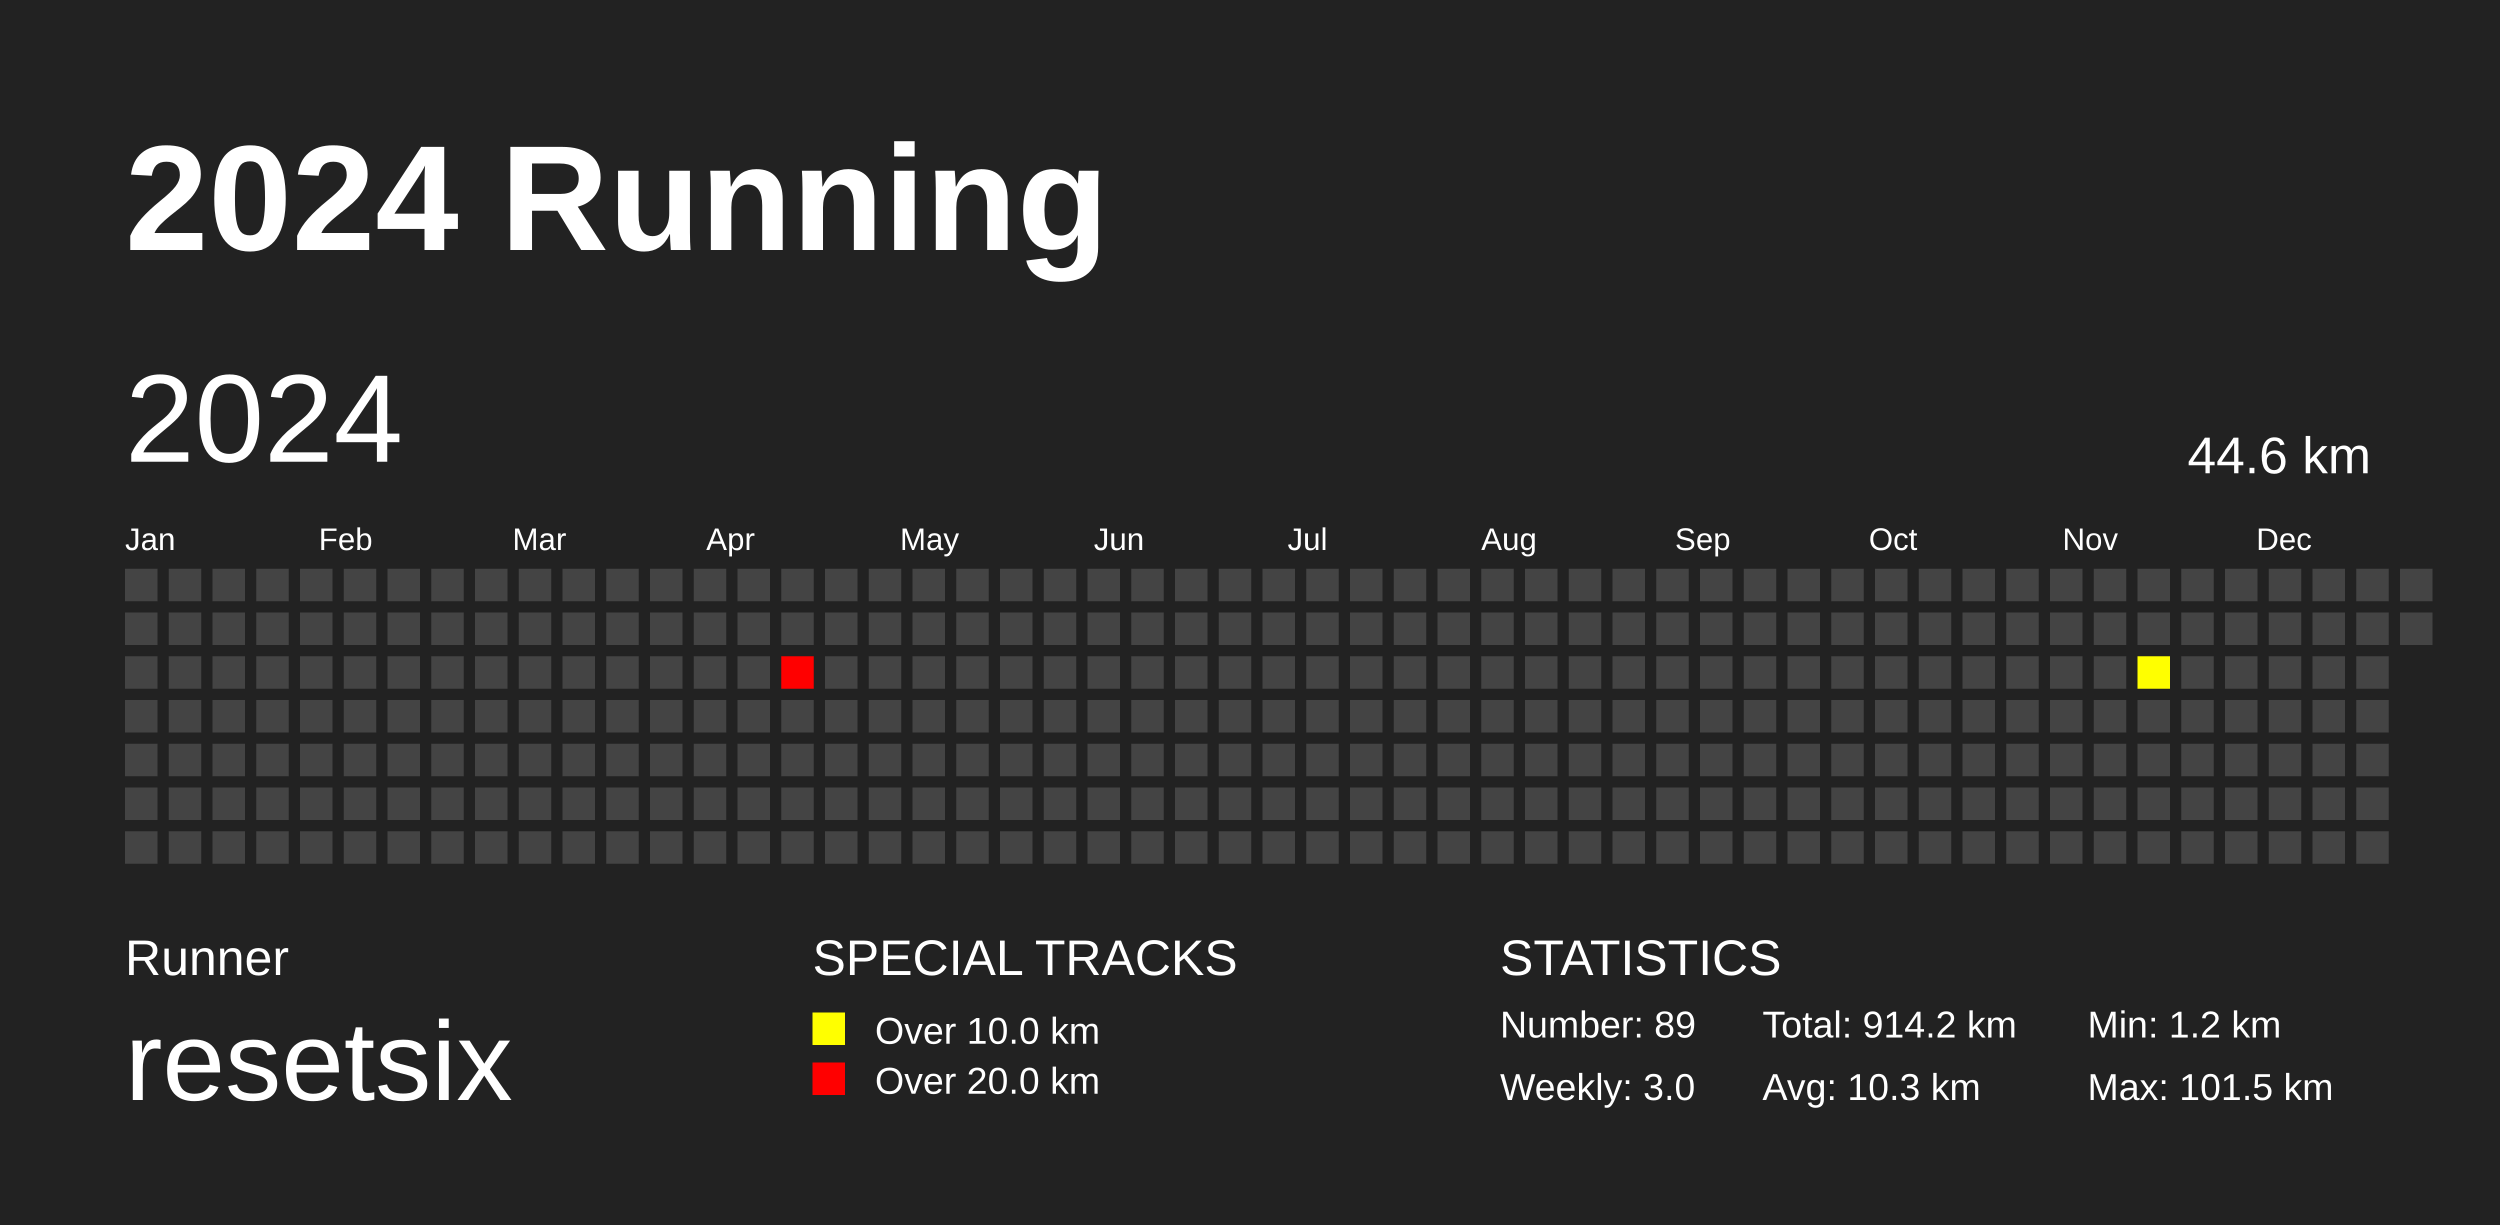
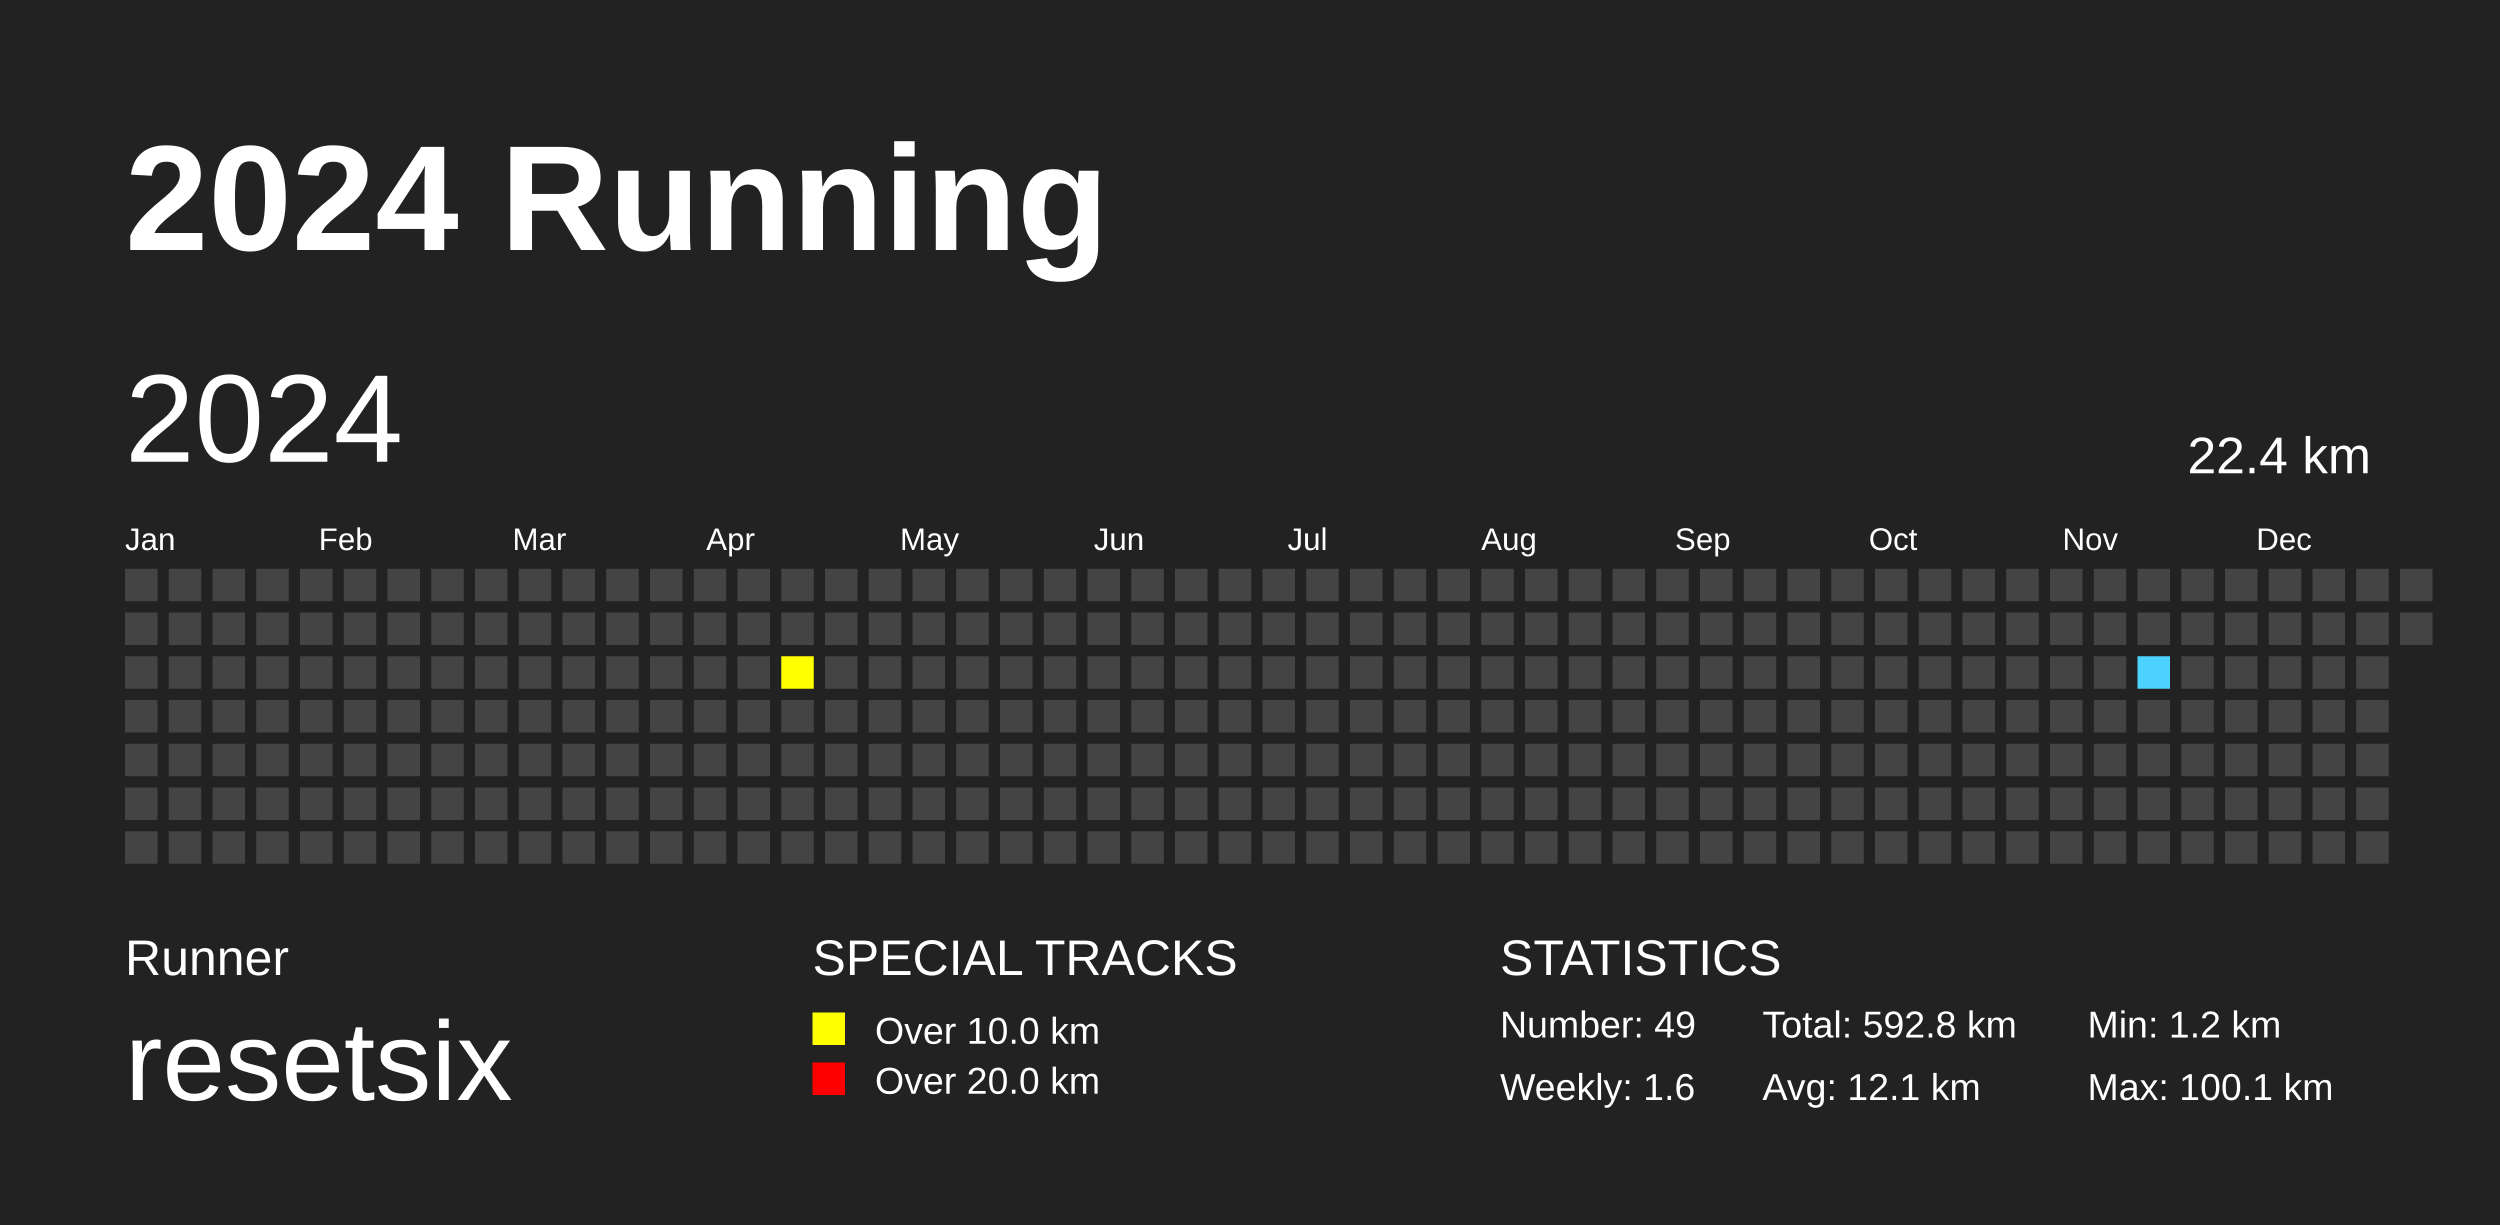
<svg xmlns="http://www.w3.org/2000/svg" baseProfile="full" height="98mm" version="1.1" viewBox="0,0,200,98" width="200mm">
  <defs>
    <pattern height="2" id="indoor-stripe" patternUnits="userSpaceOnUse" width="2">
      <line stroke="white" stroke-opacity="0.45" stroke-width="0.5" x1="0" x2="2" y1="2" y2="0" />
    </pattern>
  </defs>
  <rect fill="#222222" height="98" width="200" x="0" y="0" />
  <text fill="#FFFFFF" style="font-size:12px; font-family:Arial; font-weight:bold;" x="10" y="20">2024 Running</text>
  <text fill="#FFFFFF" style="font-size:4px; font-family:Arial" x="10" y="78">Runner</text>
  <text fill="#FFFFFF" style="font-size:9px; font-family:Arial" x="10" y="88">resetsix</text>
  <text fill="#FFFFFF" style="font-size:4px; font-family:Arial" x="65" y="78">SPECIAL TRACKS</text>
  <rect fill="yellow" height="2.6" width="2.6" x="65" y="81" />
  <text fill="#FFFFFF" style="font-size:3px; font-family:Arial" x="70" y="83.5">Over 10.0 km</text>
  <rect fill="red" height="2.6" width="2.6" x="65" y="85" />
  <text fill="#FFFFFF" style="font-size:3px; font-family:Arial" x="70" y="87.5">Over 20.0 km</text>
  <text fill="#FFFFFF" style="font-size:4px; font-family:Arial" x="120" y="78">STATISTICS</text>
-   <text fill="#FFFFFF" style="font-size:3px; font-family:Arial" x="120" y="83">Number: 89</text>
-   <text fill="#FFFFFF" style="font-size:3px; font-family:Arial" x="120" y="88">Weekly: 3.0</text>
-   <text fill="#FFFFFF" style="font-size:3px; font-family:Arial" x="141" y="83">Total: 914.2 km</text>
-   <text fill="#FFFFFF" style="font-size:3px; font-family:Arial" x="141" y="88">Avg: 10.3 km</text>
+   <text fill="#FFFFFF" style="font-size:3px; font-family:Arial" x="120" y="83">Number: 49</text>
+   <text fill="#FFFFFF" style="font-size:3px; font-family:Arial" x="120" y="88">Weekly: 1.6</text>
+   <text fill="#FFFFFF" style="font-size:3px; font-family:Arial" x="141" y="83">Total: 592.8 km</text>
+   <text fill="#FFFFFF" style="font-size:3px; font-family:Arial" x="141" y="88">Avg: 12.1 km</text>
  <text fill="#FFFFFF" style="font-size:3px; font-family:Arial" x="167" y="83">Min: 1.2 km</text>
-   <text fill="#FFFFFF" style="font-size:3px; font-family:Arial" x="167" y="88">Max: 101.5 km</text>
+   <text fill="#FFFFFF" style="font-size:3px; font-family:Arial" x="167" y="88">Max: 100.1 km</text>
  <text dominant-baseline="hanging" fill="#FFFFFF" style="font-size:10.0px; font-family:Arial;" x="10" y="30">2024</text>
-   <text dominant-baseline="hanging" fill="#FFFFFF" style="font-size:4.125px; font-family:Arial;" x="175" y="35">44.6 km</text>
+   <text dominant-baseline="hanging" fill="#FFFFFF" style="font-size:4.125px; font-family:Arial;" x="175" y="35">22.4 km</text>
  <text fill="#FFFFFF" style="font-size:2.5px; font-family:Arial" x="10.0" y="44">Jan</text>
  <text fill="#FFFFFF" style="font-size:2.5px; font-family:Arial" x="25.5" y="44">Feb</text>
  <text fill="#FFFFFF" style="font-size:2.5px; font-family:Arial" x="41.0" y="44">Mar</text>
  <text fill="#FFFFFF" style="font-size:2.5px; font-family:Arial" x="56.5" y="44">Apr</text>
  <text fill="#FFFFFF" style="font-size:2.5px; font-family:Arial" x="72.0" y="44">May</text>
  <text fill="#FFFFFF" style="font-size:2.5px; font-family:Arial" x="87.5" y="44">Jun</text>
  <text fill="#FFFFFF" style="font-size:2.5px; font-family:Arial" x="103.0" y="44">Jul</text>
  <text fill="#FFFFFF" style="font-size:2.5px; font-family:Arial" x="118.5" y="44">Aug</text>
  <text fill="#FFFFFF" style="font-size:2.5px; font-family:Arial" x="134.0" y="44">Sep</text>
  <text fill="#FFFFFF" style="font-size:2.5px; font-family:Arial" x="149.5" y="44">Oct</text>
  <text fill="#FFFFFF" style="font-size:2.5px; font-family:Arial" x="165.0" y="44">Nov</text>
  <text fill="#FFFFFF" style="font-size:2.5px; font-family:Arial" x="180.5" y="44">Dec</text>
  <rect fill="#444444" height="2.6" width="2.6" x="10.0" y="45.5" />
  <rect fill="#444444" height="2.6" width="2.6" x="10.0" y="49.0" />
  <rect fill="#444444" height="2.6" width="2.6" x="10.0" y="52.5" />
  <rect fill="#444444" height="2.6" width="2.6" x="10.0" y="56.0" />
  <rect fill="#444444" height="2.6" width="2.6" x="10.0" y="59.5" />
  <rect fill="#444444" height="2.6" width="2.6" x="10.0" y="63.0" />
  <rect fill="#444444" height="2.6" width="2.6" x="10.0" y="66.5" />
  <rect fill="#444444" height="2.6" width="2.6" x="13.5" y="45.5" />
  <rect fill="#444444" height="2.6" width="2.6" x="13.5" y="49.0" />
  <rect fill="#444444" height="2.6" width="2.6" x="13.5" y="52.5" />
  <rect fill="#444444" height="2.6" width="2.6" x="13.5" y="56.0" />
  <rect fill="#444444" height="2.6" width="2.6" x="13.5" y="59.5" />
  <rect fill="#444444" height="2.6" width="2.6" x="13.5" y="63.0" />
  <rect fill="#444444" height="2.6" width="2.6" x="13.5" y="66.5" />
  <rect fill="#444444" height="2.6" width="2.6" x="17.0" y="45.5" />
  <rect fill="#444444" height="2.6" width="2.6" x="17.0" y="49.0" />
  <rect fill="#444444" height="2.6" width="2.6" x="17.0" y="52.5" />
  <rect fill="#444444" height="2.6" width="2.6" x="17.0" y="56.0" />
  <rect fill="#444444" height="2.6" width="2.6" x="17.0" y="59.5" />
  <rect fill="#444444" height="2.6" width="2.6" x="17.0" y="63.0" />
  <rect fill="#444444" height="2.6" width="2.6" x="17.0" y="66.5" />
  <rect fill="#444444" height="2.6" width="2.6" x="20.5" y="45.5" />
  <rect fill="#444444" height="2.6" width="2.6" x="20.5" y="49.0" />
  <rect fill="#444444" height="2.6" width="2.6" x="20.5" y="52.5" />
  <rect fill="#444444" height="2.6" width="2.6" x="20.5" y="56.0" />
  <rect fill="#444444" height="2.6" width="2.6" x="20.5" y="59.5" />
  <rect fill="#444444" height="2.6" width="2.6" x="20.5" y="63.0" />
  <rect fill="#444444" height="2.6" width="2.6" x="20.5" y="66.5" />
  <rect fill="#444444" height="2.6" width="2.6" x="24.0" y="45.5" />
  <rect fill="#444444" height="2.6" width="2.6" x="24.0" y="49.0" />
  <rect fill="#444444" height="2.6" width="2.6" x="24.0" y="52.5" />
  <rect fill="#444444" height="2.6" width="2.6" x="24.0" y="56.0" />
  <rect fill="#444444" height="2.6" width="2.6" x="24.0" y="59.5" />
  <rect fill="#444444" height="2.6" width="2.6" x="24.0" y="63.0" />
  <rect fill="#444444" height="2.6" width="2.6" x="24.0" y="66.5" />
  <rect fill="#444444" height="2.6" width="2.6" x="27.5" y="45.5" />
  <rect fill="#444444" height="2.6" width="2.6" x="27.5" y="49.0" />
  <rect fill="#444444" height="2.6" width="2.6" x="27.5" y="52.5" />
  <rect fill="#444444" height="2.6" width="2.6" x="27.5" y="56.0" />
  <rect fill="#444444" height="2.6" width="2.6" x="27.5" y="59.5" />
  <rect fill="#444444" height="2.6" width="2.6" x="27.5" y="63.0" />
  <rect fill="#444444" height="2.6" width="2.6" x="27.5" y="66.5" />
  <rect fill="#444444" height="2.6" width="2.6" x="31.0" y="45.5" />
  <rect fill="#444444" height="2.6" width="2.6" x="31.0" y="49.0" />
  <rect fill="#444444" height="2.6" width="2.6" x="31.0" y="52.5" />
  <rect fill="#444444" height="2.6" width="2.6" x="31.0" y="56.0" />
  <rect fill="#444444" height="2.6" width="2.6" x="31.0" y="59.5" />
  <rect fill="#444444" height="2.6" width="2.6" x="31.0" y="63.0" />
  <rect fill="#444444" height="2.6" width="2.6" x="31.0" y="66.5" />
  <rect fill="#444444" height="2.6" width="2.6" x="34.5" y="45.5" />
  <rect fill="#444444" height="2.6" width="2.6" x="34.5" y="49.0" />
  <rect fill="#444444" height="2.6" width="2.6" x="34.5" y="52.5" />
  <rect fill="#444444" height="2.6" width="2.6" x="34.5" y="56.0" />
  <rect fill="#444444" height="2.6" width="2.6" x="34.5" y="59.5" />
  <rect fill="#444444" height="2.6" width="2.6" x="34.5" y="63.0" />
  <rect fill="#444444" height="2.6" width="2.6" x="34.5" y="66.5" />
  <rect fill="#444444" height="2.6" width="2.6" x="38.0" y="45.5" />
  <rect fill="#444444" height="2.6" width="2.6" x="38.0" y="49.0" />
  <rect fill="#444444" height="2.6" width="2.6" x="38.0" y="52.5" />
  <rect fill="#444444" height="2.6" width="2.6" x="38.0" y="56.0" />
  <rect fill="#444444" height="2.6" width="2.6" x="38.0" y="59.5" />
  <rect fill="#444444" height="2.6" width="2.6" x="38.0" y="63.0" />
  <rect fill="#444444" height="2.6" width="2.6" x="38.0" y="66.5" />
  <rect fill="#444444" height="2.6" width="2.6" x="41.5" y="45.5" />
  <rect fill="#444444" height="2.6" width="2.6" x="41.5" y="49.0" />
  <rect fill="#444444" height="2.6" width="2.6" x="41.5" y="52.5" />
  <rect fill="#444444" height="2.6" width="2.6" x="41.5" y="56.0" />
  <rect fill="#444444" height="2.6" width="2.6" x="41.5" y="59.5" />
  <rect fill="#444444" height="2.6" width="2.6" x="41.5" y="63.0" />
  <rect fill="#444444" height="2.6" width="2.6" x="41.5" y="66.5" />
  <rect fill="#444444" height="2.6" width="2.6" x="45.0" y="45.5" />
  <rect fill="#444444" height="2.6" width="2.6" x="45.0" y="49.0" />
  <rect fill="#444444" height="2.6" width="2.6" x="45.0" y="52.5" />
  <rect fill="#444444" height="2.6" width="2.6" x="45.0" y="56.0" />
  <rect fill="#444444" height="2.6" width="2.6" x="45.0" y="59.5" />
  <rect fill="#444444" height="2.6" width="2.6" x="45.0" y="63.0" />
  <rect fill="#444444" height="2.6" width="2.6" x="45.0" y="66.5" />
  <rect fill="#444444" height="2.6" width="2.6" x="48.5" y="45.5" />
  <rect fill="#444444" height="2.6" width="2.6" x="48.5" y="49.0" />
  <rect fill="#444444" height="2.6" width="2.6" x="48.5" y="52.5" />
  <rect fill="#444444" height="2.6" width="2.6" x="48.5" y="56.0" />
  <rect fill="#444444" height="2.6" width="2.6" x="48.5" y="59.5" />
  <rect fill="#444444" height="2.6" width="2.6" x="48.5" y="63.0" />
  <rect fill="#444444" height="2.6" width="2.6" x="48.5" y="66.5" />
  <rect fill="#444444" height="2.6" width="2.6" x="52.0" y="45.5" />
  <rect fill="#444444" height="2.6" width="2.6" x="52.0" y="49.0" />
  <rect fill="#444444" height="2.6" width="2.6" x="52.0" y="52.5" />
  <rect fill="#444444" height="2.6" width="2.6" x="52.0" y="56.0" />
  <rect fill="#444444" height="2.6" width="2.6" x="52.0" y="59.5" />
  <rect fill="#444444" height="2.6" width="2.6" x="52.0" y="63.0" />
  <rect fill="#444444" height="2.6" width="2.6" x="52.0" y="66.5" />
  <rect fill="#444444" height="2.6" width="2.6" x="55.5" y="45.5" />
  <rect fill="#444444" height="2.6" width="2.6" x="55.5" y="49.0" />
  <rect fill="#444444" height="2.6" width="2.6" x="55.5" y="52.5" />
  <rect fill="#444444" height="2.6" width="2.6" x="55.5" y="56.0" />
  <rect fill="#444444" height="2.6" width="2.6" x="55.5" y="59.5" />
  <rect fill="#444444" height="2.6" width="2.6" x="55.5" y="63.0" />
  <rect fill="#444444" height="2.6" width="2.6" x="55.5" y="66.5" />
  <rect fill="#444444" height="2.6" width="2.6" x="59.0" y="45.5" />
  <rect fill="#444444" height="2.6" width="2.6" x="59.0" y="49.0" />
  <rect fill="#444444" height="2.6" width="2.6" x="59.0" y="52.5" />
  <rect fill="#444444" height="2.6" width="2.6" x="59.0" y="56.0" />
  <rect fill="#444444" height="2.6" width="2.6" x="59.0" y="59.5" />
  <rect fill="#444444" height="2.6" width="2.6" x="59.0" y="63.0" />
  <rect fill="#444444" height="2.6" width="2.6" x="59.0" y="66.5" />
  <rect fill="#444444" height="2.6" width="2.6" x="62.5" y="45.5" />
  <rect fill="#444444" height="2.6" width="2.6" x="62.5" y="49.0" />
-   <rect fill="red" height="2.6" width="2.6" x="62.5" y="52.5" />
+   <rect fill="yellow" height="2.6" width="2.6" x="62.5" y="52.5" />
  <rect fill="#444444" height="2.6" width="2.6" x="62.5" y="56.0" />
  <rect fill="#444444" height="2.6" width="2.6" x="62.5" y="59.5" />
  <rect fill="#444444" height="2.6" width="2.6" x="62.5" y="63.0" />
  <rect fill="#444444" height="2.6" width="2.6" x="62.5" y="66.5" />
  <rect fill="#444444" height="2.6" width="2.6" x="66.0" y="45.5" />
  <rect fill="#444444" height="2.6" width="2.6" x="66.0" y="49.0" />
  <rect fill="#444444" height="2.6" width="2.6" x="66.0" y="52.5" />
  <rect fill="#444444" height="2.6" width="2.6" x="66.0" y="56.0" />
  <rect fill="#444444" height="2.6" width="2.6" x="66.0" y="59.5" />
  <rect fill="#444444" height="2.6" width="2.6" x="66.0" y="63.0" />
  <rect fill="#444444" height="2.6" width="2.6" x="66.0" y="66.5" />
  <rect fill="#444444" height="2.6" width="2.6" x="69.5" y="45.5" />
  <rect fill="#444444" height="2.6" width="2.6" x="69.5" y="49.0" />
  <rect fill="#444444" height="2.6" width="2.6" x="69.5" y="52.5" />
  <rect fill="#444444" height="2.6" width="2.6" x="69.5" y="56.0" />
  <rect fill="#444444" height="2.6" width="2.6" x="69.5" y="59.5" />
  <rect fill="#444444" height="2.6" width="2.6" x="69.5" y="63.0" />
  <rect fill="#444444" height="2.6" width="2.6" x="69.5" y="66.5" />
  <rect fill="#444444" height="2.6" width="2.6" x="73.0" y="45.5" />
  <rect fill="#444444" height="2.6" width="2.6" x="73.0" y="49.0" />
  <rect fill="#444444" height="2.6" width="2.6" x="73.0" y="52.5" />
  <rect fill="#444444" height="2.6" width="2.6" x="73.0" y="56.0" />
  <rect fill="#444444" height="2.6" width="2.6" x="73.0" y="59.5" />
  <rect fill="#444444" height="2.6" width="2.6" x="73.0" y="63.0" />
  <rect fill="#444444" height="2.6" width="2.6" x="73.0" y="66.5" />
  <rect fill="#444444" height="2.6" width="2.6" x="76.5" y="45.5" />
  <rect fill="#444444" height="2.6" width="2.6" x="76.5" y="49.0" />
  <rect fill="#444444" height="2.6" width="2.6" x="76.5" y="52.5" />
  <rect fill="#444444" height="2.6" width="2.6" x="76.5" y="56.0" />
  <rect fill="#444444" height="2.6" width="2.6" x="76.5" y="59.5" />
  <rect fill="#444444" height="2.6" width="2.6" x="76.5" y="63.0" />
  <rect fill="#444444" height="2.6" width="2.6" x="76.5" y="66.5" />
  <rect fill="#444444" height="2.6" width="2.6" x="80.0" y="45.5" />
  <rect fill="#444444" height="2.6" width="2.6" x="80.0" y="49.0" />
  <rect fill="#444444" height="2.6" width="2.6" x="80.0" y="52.5" />
  <rect fill="#444444" height="2.6" width="2.6" x="80.0" y="56.0" />
  <rect fill="#444444" height="2.6" width="2.6" x="80.0" y="59.5" />
  <rect fill="#444444" height="2.6" width="2.6" x="80.0" y="63.0" />
  <rect fill="#444444" height="2.6" width="2.6" x="80.0" y="66.5" />
  <rect fill="#444444" height="2.6" width="2.6" x="83.5" y="45.5" />
  <rect fill="#444444" height="2.6" width="2.6" x="83.5" y="49.0" />
  <rect fill="#444444" height="2.6" width="2.6" x="83.5" y="52.5" />
  <rect fill="#444444" height="2.6" width="2.6" x="83.5" y="56.0" />
  <rect fill="#444444" height="2.6" width="2.6" x="83.5" y="59.5" />
  <rect fill="#444444" height="2.6" width="2.6" x="83.5" y="63.0" />
  <rect fill="#444444" height="2.6" width="2.6" x="83.5" y="66.5" />
  <rect fill="#444444" height="2.6" width="2.6" x="87.0" y="45.5" />
  <rect fill="#444444" height="2.6" width="2.6" x="87.0" y="49.0" />
  <rect fill="#444444" height="2.6" width="2.6" x="87.0" y="52.5" />
  <rect fill="#444444" height="2.6" width="2.6" x="87.0" y="56.0" />
  <rect fill="#444444" height="2.6" width="2.6" x="87.0" y="59.5" />
  <rect fill="#444444" height="2.6" width="2.6" x="87.0" y="63.0" />
  <rect fill="#444444" height="2.6" width="2.6" x="87.0" y="66.5" />
  <rect fill="#444444" height="2.6" width="2.6" x="90.5" y="45.5" />
  <rect fill="#444444" height="2.6" width="2.6" x="90.5" y="49.0" />
  <rect fill="#444444" height="2.6" width="2.6" x="90.5" y="52.5" />
  <rect fill="#444444" height="2.6" width="2.6" x="90.5" y="56.0" />
  <rect fill="#444444" height="2.6" width="2.6" x="90.5" y="59.5" />
  <rect fill="#444444" height="2.6" width="2.6" x="90.5" y="63.0" />
  <rect fill="#444444" height="2.6" width="2.6" x="90.5" y="66.5" />
  <rect fill="#444444" height="2.6" width="2.6" x="94.0" y="45.5" />
  <rect fill="#444444" height="2.6" width="2.6" x="94.0" y="49.0" />
  <rect fill="#444444" height="2.6" width="2.6" x="94.0" y="52.5" />
  <rect fill="#444444" height="2.6" width="2.6" x="94.0" y="56.0" />
  <rect fill="#444444" height="2.6" width="2.6" x="94.0" y="59.5" />
  <rect fill="#444444" height="2.6" width="2.6" x="94.0" y="63.0" />
  <rect fill="#444444" height="2.6" width="2.6" x="94.0" y="66.5" />
  <rect fill="#444444" height="2.6" width="2.6" x="97.5" y="45.5" />
  <rect fill="#444444" height="2.6" width="2.6" x="97.5" y="49.0" />
  <rect fill="#444444" height="2.6" width="2.6" x="97.5" y="52.5" />
  <rect fill="#444444" height="2.6" width="2.6" x="97.5" y="56.0" />
  <rect fill="#444444" height="2.6" width="2.6" x="97.5" y="59.5" />
  <rect fill="#444444" height="2.6" width="2.6" x="97.5" y="63.0" />
  <rect fill="#444444" height="2.6" width="2.6" x="97.5" y="66.5" />
  <rect fill="#444444" height="2.6" width="2.6" x="101.0" y="45.5" />
  <rect fill="#444444" height="2.6" width="2.6" x="101.0" y="49.0" />
  <rect fill="#444444" height="2.6" width="2.6" x="101.0" y="52.5" />
  <rect fill="#444444" height="2.6" width="2.6" x="101.0" y="56.0" />
  <rect fill="#444444" height="2.6" width="2.6" x="101.0" y="59.5" />
  <rect fill="#444444" height="2.6" width="2.6" x="101.0" y="63.0" />
  <rect fill="#444444" height="2.6" width="2.6" x="101.0" y="66.5" />
  <rect fill="#444444" height="2.6" width="2.6" x="104.5" y="45.5" />
  <rect fill="#444444" height="2.6" width="2.6" x="104.5" y="49.0" />
  <rect fill="#444444" height="2.6" width="2.6" x="104.5" y="52.5" />
  <rect fill="#444444" height="2.6" width="2.6" x="104.5" y="56.0" />
  <rect fill="#444444" height="2.6" width="2.6" x="104.5" y="59.5" />
  <rect fill="#444444" height="2.6" width="2.6" x="104.5" y="63.0" />
  <rect fill="#444444" height="2.6" width="2.6" x="104.5" y="66.5" />
  <rect fill="#444444" height="2.6" width="2.6" x="108.0" y="45.5" />
  <rect fill="#444444" height="2.6" width="2.6" x="108.0" y="49.0" />
  <rect fill="#444444" height="2.6" width="2.6" x="108.0" y="52.5" />
  <rect fill="#444444" height="2.6" width="2.6" x="108.0" y="56.0" />
  <rect fill="#444444" height="2.6" width="2.6" x="108.0" y="59.5" />
  <rect fill="#444444" height="2.6" width="2.6" x="108.0" y="63.0" />
  <rect fill="#444444" height="2.6" width="2.6" x="108.0" y="66.5" />
  <rect fill="#444444" height="2.6" width="2.6" x="111.5" y="45.5" />
  <rect fill="#444444" height="2.6" width="2.6" x="111.5" y="49.0" />
  <rect fill="#444444" height="2.6" width="2.6" x="111.5" y="52.5" />
  <rect fill="#444444" height="2.6" width="2.6" x="111.5" y="56.0" />
  <rect fill="#444444" height="2.6" width="2.6" x="111.5" y="59.5" />
  <rect fill="#444444" height="2.6" width="2.6" x="111.5" y="63.0" />
  <rect fill="#444444" height="2.6" width="2.6" x="111.5" y="66.5" />
  <rect fill="#444444" height="2.6" width="2.6" x="115.0" y="45.5" />
  <rect fill="#444444" height="2.6" width="2.6" x="115.0" y="49.0" />
  <rect fill="#444444" height="2.6" width="2.6" x="115.0" y="52.5" />
  <rect fill="#444444" height="2.6" width="2.6" x="115.0" y="56.0" />
  <rect fill="#444444" height="2.6" width="2.6" x="115.0" y="59.5" />
  <rect fill="#444444" height="2.6" width="2.6" x="115.0" y="63.0" />
  <rect fill="#444444" height="2.6" width="2.6" x="115.0" y="66.5" />
  <rect fill="#444444" height="2.6" width="2.6" x="118.5" y="45.5" />
  <rect fill="#444444" height="2.6" width="2.6" x="118.5" y="49.0" />
  <rect fill="#444444" height="2.6" width="2.6" x="118.5" y="52.5" />
  <rect fill="#444444" height="2.6" width="2.6" x="118.5" y="56.0" />
  <rect fill="#444444" height="2.6" width="2.6" x="118.5" y="59.5" />
  <rect fill="#444444" height="2.6" width="2.6" x="118.5" y="63.0" />
  <rect fill="#444444" height="2.6" width="2.6" x="118.5" y="66.5" />
  <rect fill="#444444" height="2.6" width="2.6" x="122.0" y="45.5" />
  <rect fill="#444444" height="2.6" width="2.6" x="122.0" y="49.0" />
  <rect fill="#444444" height="2.6" width="2.6" x="122.0" y="52.5" />
  <rect fill="#444444" height="2.6" width="2.6" x="122.0" y="56.0" />
  <rect fill="#444444" height="2.6" width="2.6" x="122.0" y="59.5" />
  <rect fill="#444444" height="2.6" width="2.6" x="122.0" y="63.0" />
  <rect fill="#444444" height="2.6" width="2.6" x="122.0" y="66.5" />
  <rect fill="#444444" height="2.6" width="2.6" x="125.5" y="45.5" />
  <rect fill="#444444" height="2.6" width="2.6" x="125.5" y="49.0" />
  <rect fill="#444444" height="2.6" width="2.6" x="125.5" y="52.5" />
  <rect fill="#444444" height="2.6" width="2.6" x="125.5" y="56.0" />
  <rect fill="#444444" height="2.6" width="2.6" x="125.5" y="59.5" />
  <rect fill="#444444" height="2.6" width="2.6" x="125.5" y="63.0" />
  <rect fill="#444444" height="2.6" width="2.6" x="125.5" y="66.5" />
  <rect fill="#444444" height="2.6" width="2.6" x="129.0" y="45.5" />
  <rect fill="#444444" height="2.6" width="2.6" x="129.0" y="49.0" />
  <rect fill="#444444" height="2.6" width="2.6" x="129.0" y="52.5" />
  <rect fill="#444444" height="2.6" width="2.6" x="129.0" y="56.0" />
  <rect fill="#444444" height="2.6" width="2.6" x="129.0" y="59.5" />
  <rect fill="#444444" height="2.6" width="2.6" x="129.0" y="63.0" />
  <rect fill="#444444" height="2.6" width="2.6" x="129.0" y="66.5" />
  <rect fill="#444444" height="2.6" width="2.6" x="132.5" y="45.5" />
  <rect fill="#444444" height="2.6" width="2.6" x="132.5" y="49.0" />
  <rect fill="#444444" height="2.6" width="2.6" x="132.5" y="52.5" />
  <rect fill="#444444" height="2.6" width="2.6" x="132.5" y="56.0" />
  <rect fill="#444444" height="2.6" width="2.6" x="132.5" y="59.5" />
  <rect fill="#444444" height="2.6" width="2.6" x="132.5" y="63.0" />
  <rect fill="#444444" height="2.6" width="2.6" x="132.5" y="66.5" />
  <rect fill="#444444" height="2.6" width="2.6" x="136.0" y="45.5" />
  <rect fill="#444444" height="2.6" width="2.6" x="136.0" y="49.0" />
  <rect fill="#444444" height="2.6" width="2.6" x="136.0" y="52.5" />
  <rect fill="#444444" height="2.6" width="2.6" x="136.0" y="56.0" />
  <rect fill="#444444" height="2.6" width="2.6" x="136.0" y="59.5" />
  <rect fill="#444444" height="2.6" width="2.6" x="136.0" y="63.0" />
  <rect fill="#444444" height="2.6" width="2.6" x="136.0" y="66.5" />
  <rect fill="#444444" height="2.6" width="2.6" x="139.5" y="45.5" />
  <rect fill="#444444" height="2.6" width="2.6" x="139.5" y="49.0" />
  <rect fill="#444444" height="2.6" width="2.6" x="139.5" y="52.5" />
  <rect fill="#444444" height="2.6" width="2.6" x="139.5" y="56.0" />
  <rect fill="#444444" height="2.6" width="2.6" x="139.5" y="59.5" />
  <rect fill="#444444" height="2.6" width="2.6" x="139.5" y="63.0" />
  <rect fill="#444444" height="2.6" width="2.6" x="139.5" y="66.5" />
  <rect fill="#444444" height="2.6" width="2.6" x="143.0" y="45.5" />
  <rect fill="#444444" height="2.6" width="2.6" x="143.0" y="49.0" />
  <rect fill="#444444" height="2.6" width="2.6" x="143.0" y="52.5" />
  <rect fill="#444444" height="2.6" width="2.6" x="143.0" y="56.0" />
  <rect fill="#444444" height="2.6" width="2.6" x="143.0" y="59.5" />
  <rect fill="#444444" height="2.6" width="2.6" x="143.0" y="63.0" />
  <rect fill="#444444" height="2.6" width="2.6" x="143.0" y="66.5" />
  <rect fill="#444444" height="2.6" width="2.6" x="146.5" y="45.5" />
  <rect fill="#444444" height="2.6" width="2.6" x="146.5" y="49.0" />
  <rect fill="#444444" height="2.6" width="2.6" x="146.5" y="52.5" />
  <rect fill="#444444" height="2.6" width="2.6" x="146.5" y="56.0" />
  <rect fill="#444444" height="2.6" width="2.6" x="146.5" y="59.5" />
  <rect fill="#444444" height="2.6" width="2.6" x="146.5" y="63.0" />
  <rect fill="#444444" height="2.6" width="2.6" x="146.5" y="66.5" />
  <rect fill="#444444" height="2.6" width="2.6" x="150.0" y="45.5" />
  <rect fill="#444444" height="2.6" width="2.6" x="150.0" y="49.0" />
  <rect fill="#444444" height="2.6" width="2.6" x="150.0" y="52.5" />
  <rect fill="#444444" height="2.6" width="2.6" x="150.0" y="56.0" />
  <rect fill="#444444" height="2.6" width="2.6" x="150.0" y="59.5" />
  <rect fill="#444444" height="2.6" width="2.6" x="150.0" y="63.0" />
  <rect fill="#444444" height="2.6" width="2.6" x="150.0" y="66.5" />
  <rect fill="#444444" height="2.6" width="2.6" x="153.5" y="45.5" />
  <rect fill="#444444" height="2.6" width="2.6" x="153.5" y="49.0" />
  <rect fill="#444444" height="2.6" width="2.6" x="153.5" y="52.5" />
  <rect fill="#444444" height="2.6" width="2.6" x="153.5" y="56.0" />
  <rect fill="#444444" height="2.6" width="2.6" x="153.5" y="59.5" />
  <rect fill="#444444" height="2.6" width="2.6" x="153.5" y="63.0" />
  <rect fill="#444444" height="2.6" width="2.6" x="153.5" y="66.5" />
  <rect fill="#444444" height="2.6" width="2.6" x="157.0" y="45.5" />
  <rect fill="#444444" height="2.6" width="2.6" x="157.0" y="49.0" />
  <rect fill="#444444" height="2.6" width="2.6" x="157.0" y="52.5" />
  <rect fill="#444444" height="2.6" width="2.6" x="157.0" y="56.0" />
  <rect fill="#444444" height="2.6" width="2.6" x="157.0" y="59.5" />
  <rect fill="#444444" height="2.6" width="2.6" x="157.0" y="63.0" />
  <rect fill="#444444" height="2.6" width="2.6" x="157.0" y="66.5" />
  <rect fill="#444444" height="2.6" width="2.6" x="160.5" y="45.5" />
  <rect fill="#444444" height="2.6" width="2.6" x="160.5" y="49.0" />
  <rect fill="#444444" height="2.6" width="2.6" x="160.5" y="52.5" />
  <rect fill="#444444" height="2.6" width="2.6" x="160.5" y="56.0" />
  <rect fill="#444444" height="2.6" width="2.6" x="160.5" y="59.5" />
  <rect fill="#444444" height="2.6" width="2.6" x="160.5" y="63.0" />
  <rect fill="#444444" height="2.6" width="2.6" x="160.5" y="66.5" />
  <rect fill="#444444" height="2.6" width="2.6" x="164.0" y="45.5" />
  <rect fill="#444444" height="2.6" width="2.6" x="164.0" y="49.0" />
  <rect fill="#444444" height="2.6" width="2.6" x="164.0" y="52.5" />
  <rect fill="#444444" height="2.6" width="2.6" x="164.0" y="56.0" />
  <rect fill="#444444" height="2.6" width="2.6" x="164.0" y="59.5" />
  <rect fill="#444444" height="2.6" width="2.6" x="164.0" y="63.0" />
  <rect fill="#444444" height="2.6" width="2.6" x="164.0" y="66.5" />
  <rect fill="#444444" height="2.6" width="2.6" x="167.5" y="45.5" />
  <rect fill="#444444" height="2.6" width="2.6" x="167.5" y="49.0" />
  <rect fill="#444444" height="2.6" width="2.6" x="167.5" y="52.5" />
  <rect fill="#444444" height="2.6" width="2.6" x="167.5" y="56.0" />
  <rect fill="#444444" height="2.6" width="2.6" x="167.5" y="59.5" />
  <rect fill="#444444" height="2.6" width="2.6" x="167.5" y="63.0" />
  <rect fill="#444444" height="2.6" width="2.6" x="167.5" y="66.5" />
  <rect fill="#444444" height="2.6" width="2.6" x="171.0" y="45.5" />
  <rect fill="#444444" height="2.6" width="2.6" x="171.0" y="49.0" />
-   <rect fill="yellow" height="2.6" width="2.6" x="171.0" y="52.5" />
+   <rect fill="#4DD2FF" height="2.6" width="2.6" x="171.0" y="52.5" />
  <rect fill="#444444" height="2.6" width="2.6" x="171.0" y="56.0" />
  <rect fill="#444444" height="2.6" width="2.6" x="171.0" y="59.5" />
  <rect fill="#444444" height="2.6" width="2.6" x="171.0" y="63.0" />
  <rect fill="#444444" height="2.6" width="2.6" x="171.0" y="66.5" />
  <rect fill="#444444" height="2.6" width="2.6" x="174.5" y="45.5" />
  <rect fill="#444444" height="2.6" width="2.6" x="174.5" y="49.0" />
  <rect fill="#444444" height="2.6" width="2.6" x="174.5" y="52.5" />
  <rect fill="#444444" height="2.6" width="2.6" x="174.5" y="56.0" />
  <rect fill="#444444" height="2.6" width="2.6" x="174.5" y="59.5" />
  <rect fill="#444444" height="2.6" width="2.6" x="174.5" y="63.0" />
  <rect fill="#444444" height="2.6" width="2.6" x="174.5" y="66.5" />
  <rect fill="#444444" height="2.6" width="2.6" x="178.0" y="45.5" />
  <rect fill="#444444" height="2.6" width="2.6" x="178.0" y="49.0" />
  <rect fill="#444444" height="2.6" width="2.6" x="178.0" y="52.5" />
  <rect fill="#444444" height="2.6" width="2.6" x="178.0" y="56.0" />
  <rect fill="#444444" height="2.6" width="2.6" x="178.0" y="59.5" />
  <rect fill="#444444" height="2.6" width="2.6" x="178.0" y="63.0" />
  <rect fill="#444444" height="2.6" width="2.6" x="178.0" y="66.5" />
  <rect fill="#444444" height="2.6" width="2.6" x="181.5" y="45.5" />
  <rect fill="#444444" height="2.6" width="2.6" x="181.5" y="49.0" />
  <rect fill="#444444" height="2.6" width="2.6" x="181.5" y="52.5" />
  <rect fill="#444444" height="2.6" width="2.6" x="181.5" y="56.0" />
  <rect fill="#444444" height="2.6" width="2.6" x="181.5" y="59.5" />
  <rect fill="#444444" height="2.6" width="2.6" x="181.5" y="63.0" />
  <rect fill="#444444" height="2.6" width="2.6" x="181.5" y="66.5" />
  <rect fill="#444444" height="2.6" width="2.6" x="185.0" y="45.5" />
  <rect fill="#444444" height="2.6" width="2.6" x="185.0" y="49.0" />
  <rect fill="#444444" height="2.6" width="2.6" x="185.0" y="52.5" />
  <rect fill="#444444" height="2.6" width="2.6" x="185.0" y="56.0" />
  <rect fill="#444444" height="2.6" width="2.6" x="185.0" y="59.5" />
  <rect fill="#444444" height="2.6" width="2.6" x="185.0" y="63.0" />
  <rect fill="#444444" height="2.6" width="2.6" x="185.0" y="66.5" />
  <rect fill="#444444" height="2.6" width="2.6" x="188.5" y="45.5" />
  <rect fill="#444444" height="2.6" width="2.6" x="188.5" y="49.0" />
  <rect fill="#444444" height="2.6" width="2.6" x="188.5" y="52.5" />
  <rect fill="#444444" height="2.6" width="2.6" x="188.5" y="56.0" />
  <rect fill="#444444" height="2.6" width="2.6" x="188.5" y="59.5" />
  <rect fill="#444444" height="2.6" width="2.6" x="188.5" y="63.0" />
  <rect fill="#444444" height="2.6" width="2.6" x="188.5" y="66.5" />
  <rect fill="#444444" height="2.6" width="2.6" x="192.0" y="45.5" />
  <rect fill="#444444" height="2.6" width="2.6" x="192.0" y="49.0" />
</svg>
